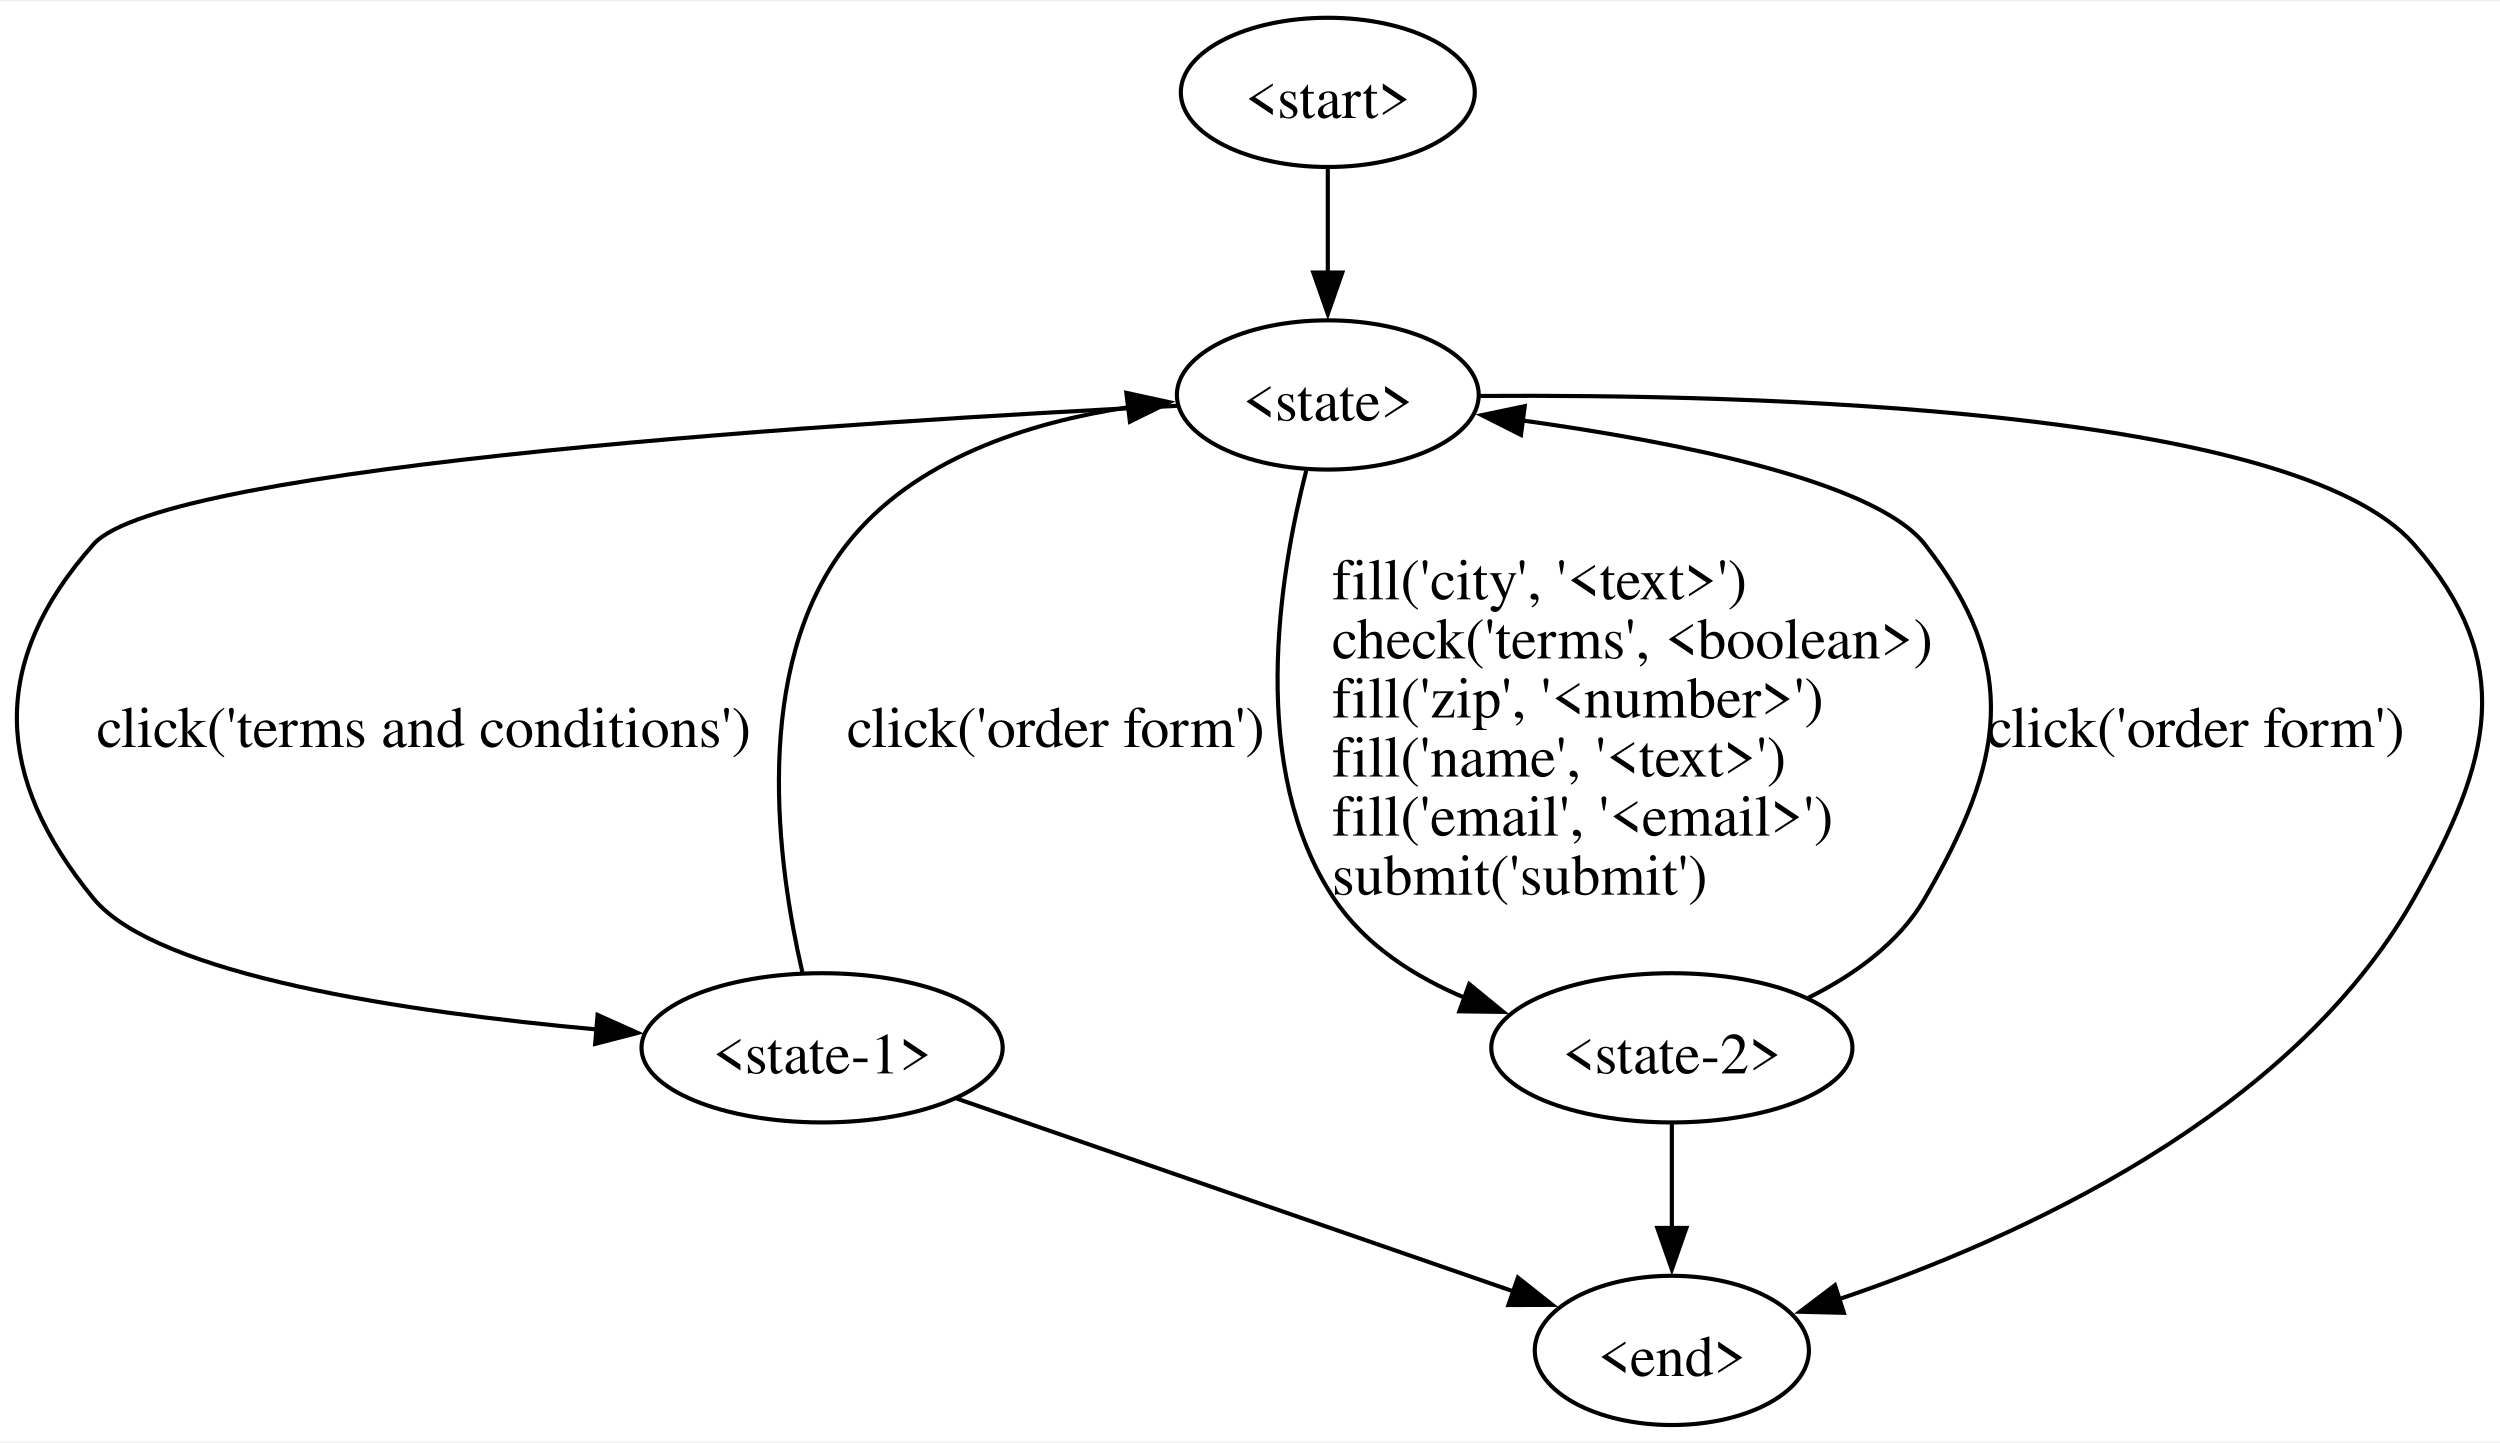
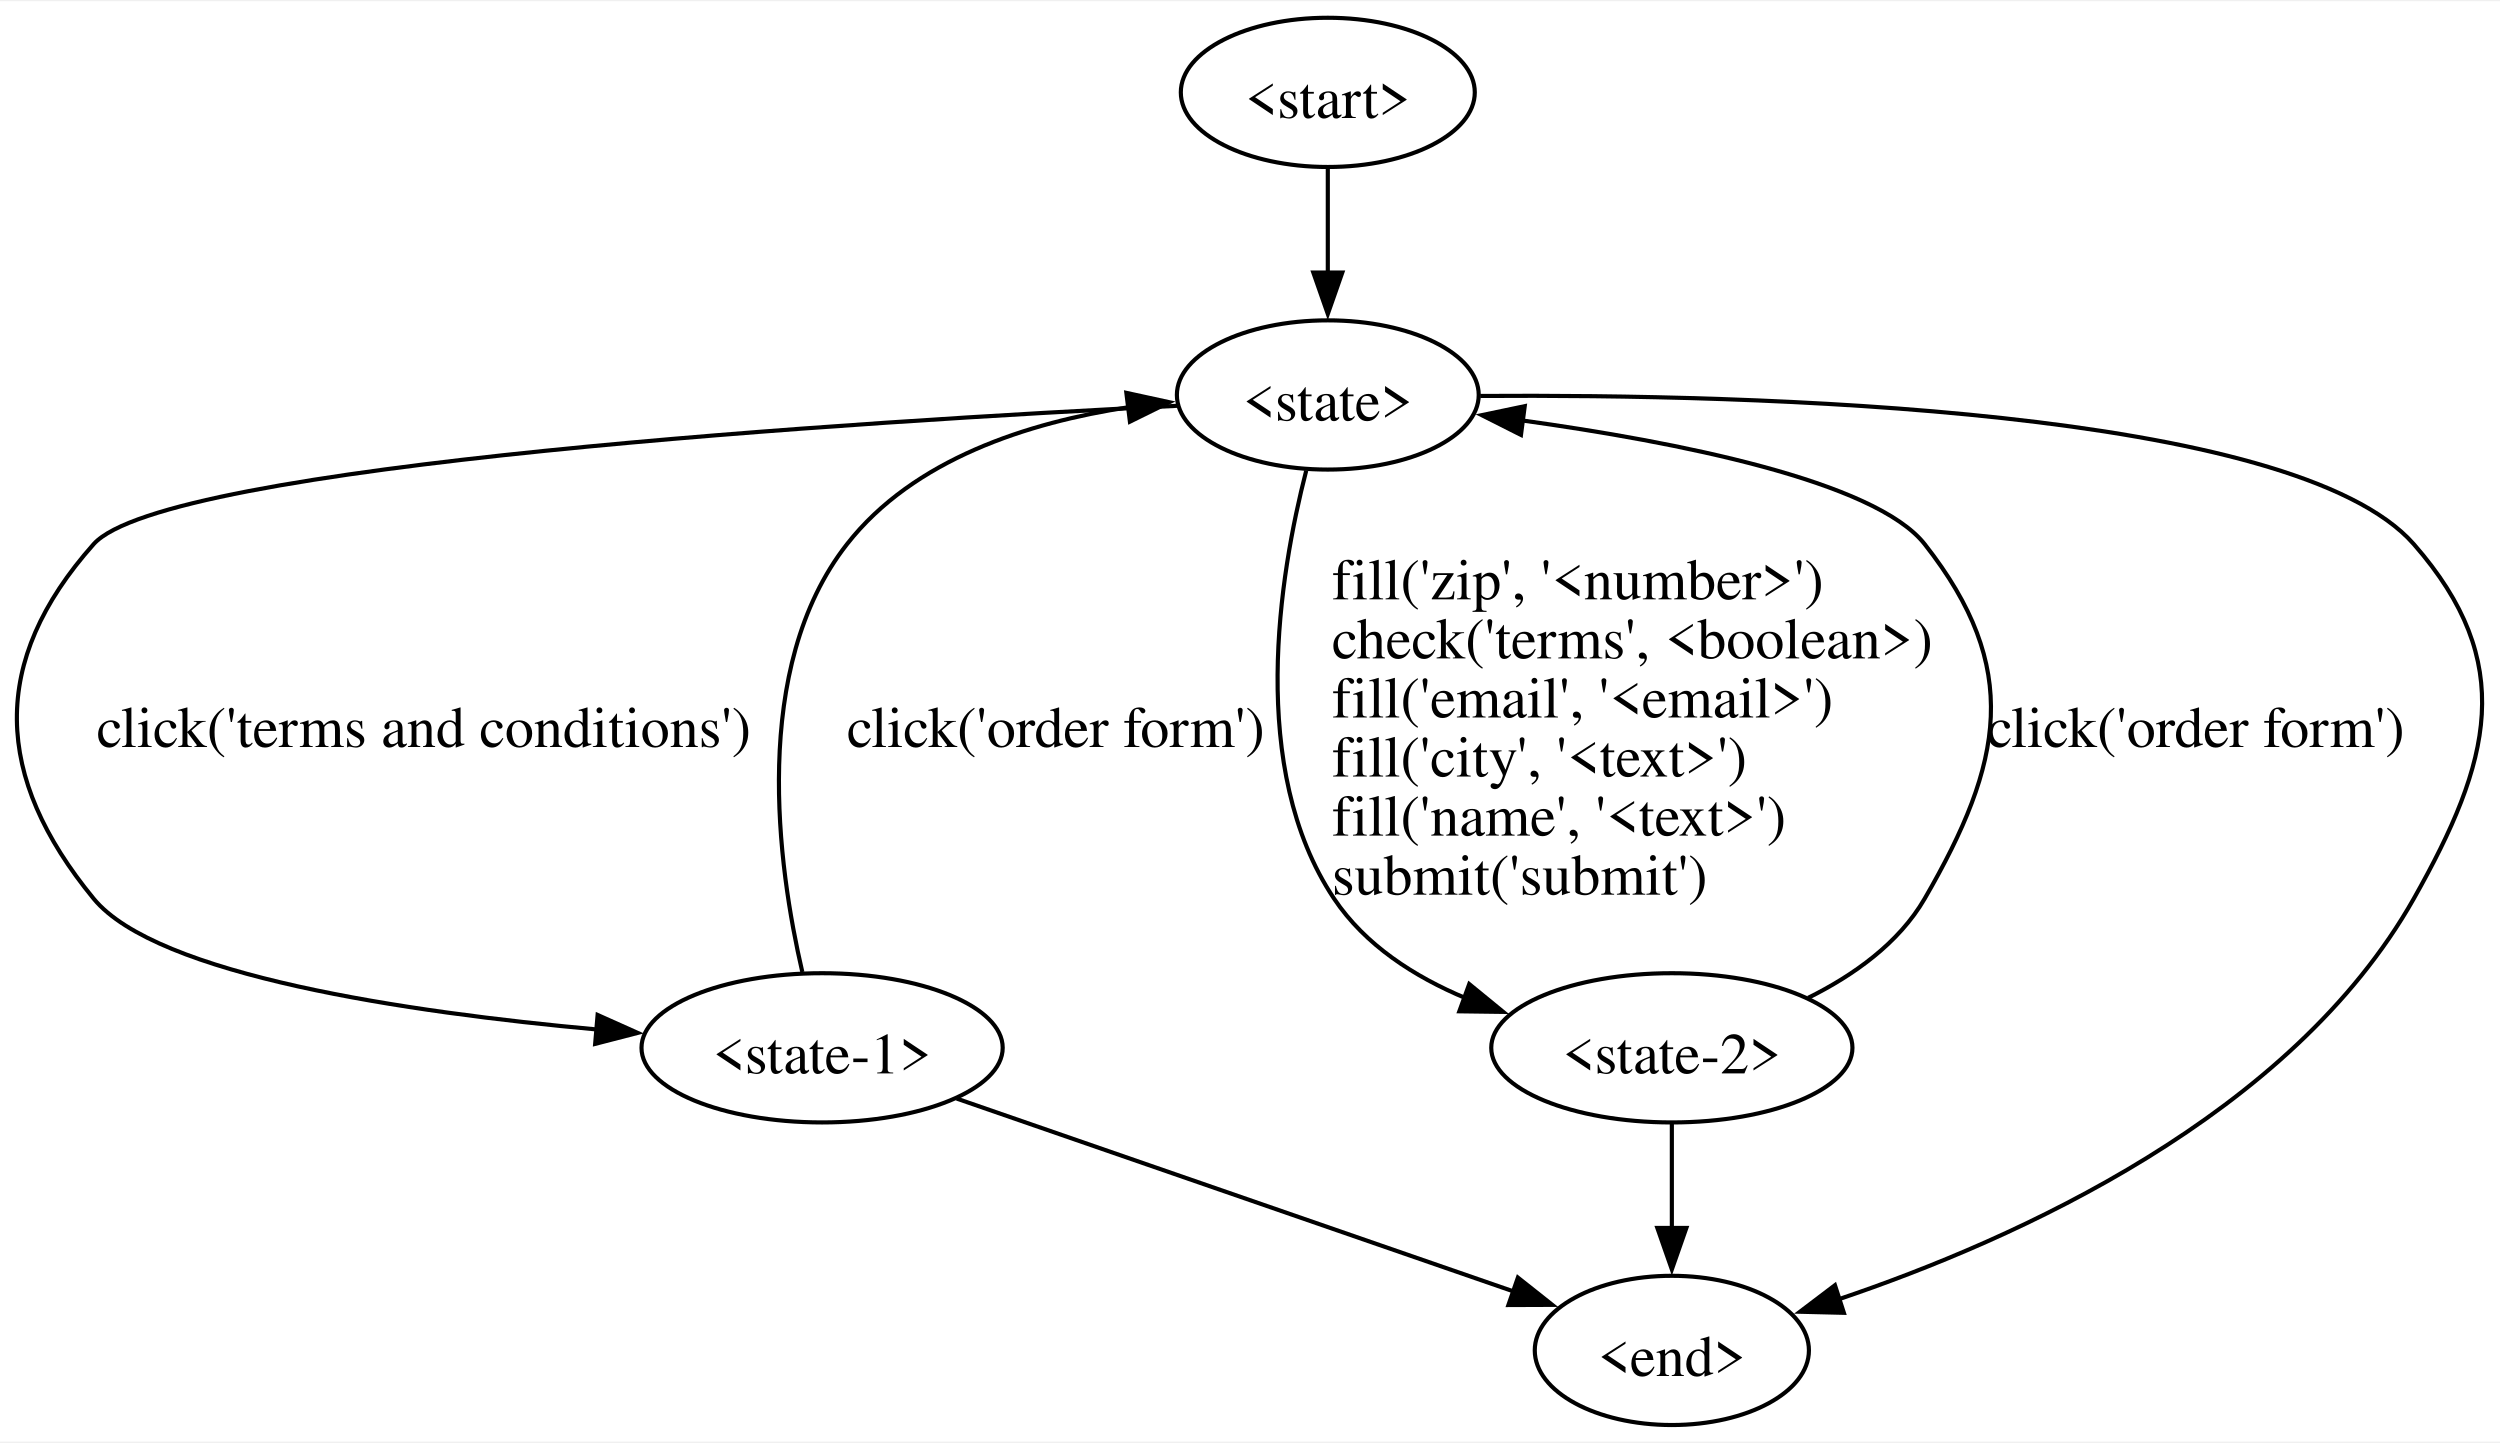
<svg xmlns="http://www.w3.org/2000/svg" width="603pt" height="348pt" viewBox="0.00 0.00 603.12 347.50">
  <g id="graph0" class="graph" transform="scale(1 1) rotate(0) translate(4 343.5)">
    <polygon fill="white" stroke="none" points="-4,4 -4,-343.5 599.12,-343.5 599.12,4 -4,4" />
    <g id="node1" class="node">
      <ellipse fill="none" stroke="black" cx="316.33" cy="-321.5" rx="35.46" ry="18" />
      <text text-anchor="middle" x="316.33" y="-315.32" font-family="Times,serif" font-size="14.00">&lt;start&gt;</text>
    </g>
    <g id="node2" class="node">
      <ellipse fill="none" stroke="black" cx="316.33" cy="-248.5" rx="36.41" ry="18" />
      <text text-anchor="middle" x="316.33" y="-242.32" font-family="Times,serif" font-size="14.00">&lt;state&gt;</text>
    </g>
    <g id="edge1" class="edge">
      <path fill="none" stroke="black" d="M316.33,-303.31C316.33,-295.73 316.33,-286.6 316.33,-278.04" />
      <polygon fill="black" stroke="black" points="319.83,-278.04 316.33,-268.04 312.83,-278.04 319.83,-278.04" />
    </g>
    <g id="node3" class="node">
      <ellipse fill="none" stroke="black" cx="194.33" cy="-91" rx="43.57" ry="18" />
      <text text-anchor="middle" x="194.33" y="-84.83" font-family="Times,serif" font-size="14.00">&lt;state-1&gt;</text>
    </g>
    <g id="edge2" class="edge">
      <path fill="none" stroke="black" d="M280.04,-245.89C204.45,-242.16 35.7,-231.75 18.58,-212.5 -6.67,-184.1 -5.52,-156.38 18.58,-127 33.77,-108.49 94.25,-99.58 140.06,-95.42" />
      <polygon fill="black" stroke="black" points="140.17,-98.93 149.84,-94.6 139.58,-91.95 140.17,-98.93" />
      <text text-anchor="start" x="19.33" y="-163.57" font-family="Times,serif" font-size="14.00">click('terms and conditions')</text>
    </g>
    <g id="node4" class="node">
      <ellipse fill="none" stroke="black" cx="399.33" cy="-91" rx="43.57" ry="18" />
      <text text-anchor="middle" x="399.33" y="-84.83" font-family="Times,serif" font-size="14.00">&lt;state-2&gt;</text>
    </g>
    <g id="edge3" class="edge">
      <path fill="none" stroke="black" d="M311.12,-230.23C304.67,-205.17 296.92,-158.32 317.83,-127 325.31,-115.79 337.2,-108.16 349.61,-102.97" />
      <polygon fill="black" stroke="black" points="350.45,-106.38 358.65,-99.67 348.06,-99.81 350.45,-106.38" />
-       <text text-anchor="start" x="317.33" y="-199.2" font-family="Times,serif" font-size="14.00">fill('city', '&lt;text&gt;')</text>
+       <text text-anchor="start" x="317.33" y="-199.2" font-family="Times,serif" font-size="14.00">fill('zip', '&lt;number&gt;')</text>
      <text text-anchor="start" x="317.33" y="-184.95" font-family="Times,serif" font-size="14.00">check('terms', &lt;boolean&gt;)</text>
-       <text text-anchor="start" x="317.33" y="-170.7" font-family="Times,serif" font-size="14.00">fill('zip', '&lt;number&gt;')</text>
-       <text text-anchor="start" x="317.33" y="-156.45" font-family="Times,serif" font-size="14.00">fill('name', '&lt;text&gt;')</text>
-       <text text-anchor="start" x="317.33" y="-142.2" font-family="Times,serif" font-size="14.00">fill('email', '&lt;email&gt;')</text>
+       <text text-anchor="start" x="317.33" y="-170.7" font-family="Times,serif" font-size="14.00">fill('email', '&lt;email&gt;')</text>
+       <text text-anchor="start" x="317.33" y="-156.45" font-family="Times,serif" font-size="14.00">fill('city', '&lt;text&gt;')</text>
+       <text text-anchor="start" x="317.33" y="-142.2" font-family="Times,serif" font-size="14.00">fill('name', '&lt;text&gt;')</text>
      <text text-anchor="start" x="317.33" y="-127.95" font-family="Times,serif" font-size="14.00">submit('submit')</text>
    </g>
    <g id="node5" class="node">
      <ellipse fill="none" stroke="black" cx="399.33" cy="-18" rx="33.07" ry="18" />
      <text text-anchor="middle" x="399.33" y="-11.82" font-family="Times,serif" font-size="14.00">&lt;end&gt;</text>
    </g>
    <g id="edge4" class="edge">
      <path fill="none" stroke="black" d="M353.1,-248.26C418.17,-248.72 549.5,-245.43 578.33,-212.5 603.36,-183.91 597.01,-160.09 578.33,-127 548.78,-74.67 482.57,-44.85 439.49,-30.31" />
      <polygon fill="black" stroke="black" points="440.83,-27.07 430.24,-27.33 438.68,-33.73 440.83,-27.07" />
    </g>
    <g id="edge5" class="edge">
      <path fill="none" stroke="black" d="M189.56,-109.28C183.65,-134.77 176.97,-182.64 200.33,-212.5 216.39,-233.03 244.07,-241.88 268.36,-245.56" />
      <polygon fill="black" stroke="black" points="267.73,-249.01 278.09,-246.75 268.59,-242.06 267.73,-249.01" />
      <text text-anchor="start" x="200.33" y="-163.57" font-family="Times,serif" font-size="14.00">click('order form')</text>
    </g>
    <g id="edge6" class="edge">
      <path fill="none" stroke="black" d="M226.81,-78.75C263.29,-66.12 322.43,-45.63 361.11,-32.24" />
      <polygon fill="black" stroke="black" points="362.19,-35.57 370.49,-28.99 359.9,-28.95 362.19,-35.57" />
    </g>
    <g id="edge7" class="edge">
      <path fill="none" stroke="black" d="M432.22,-103.06C443.14,-108.48 454.09,-116.22 460.33,-127 479.37,-159.88 483.81,-182.62 460.33,-212.5 448.34,-227.76 400.45,-237.19 363.16,-242.36" />
      <polygon fill="black" stroke="black" points="362.93,-238.86 353.47,-243.63 363.84,-245.8 362.93,-238.86" />
      <text text-anchor="start" x="475.33" y="-163.57" font-family="Times,serif" font-size="14.00">click('order form')</text>
    </g>
    <g id="edge8" class="edge">
      <path fill="none" stroke="black" d="M399.33,-72.81C399.33,-65.23 399.33,-56.1 399.33,-47.54" />
      <polygon fill="black" stroke="black" points="402.83,-47.54 399.33,-37.54 395.83,-47.54 402.83,-47.54" />
    </g>
  </g>
</svg>
